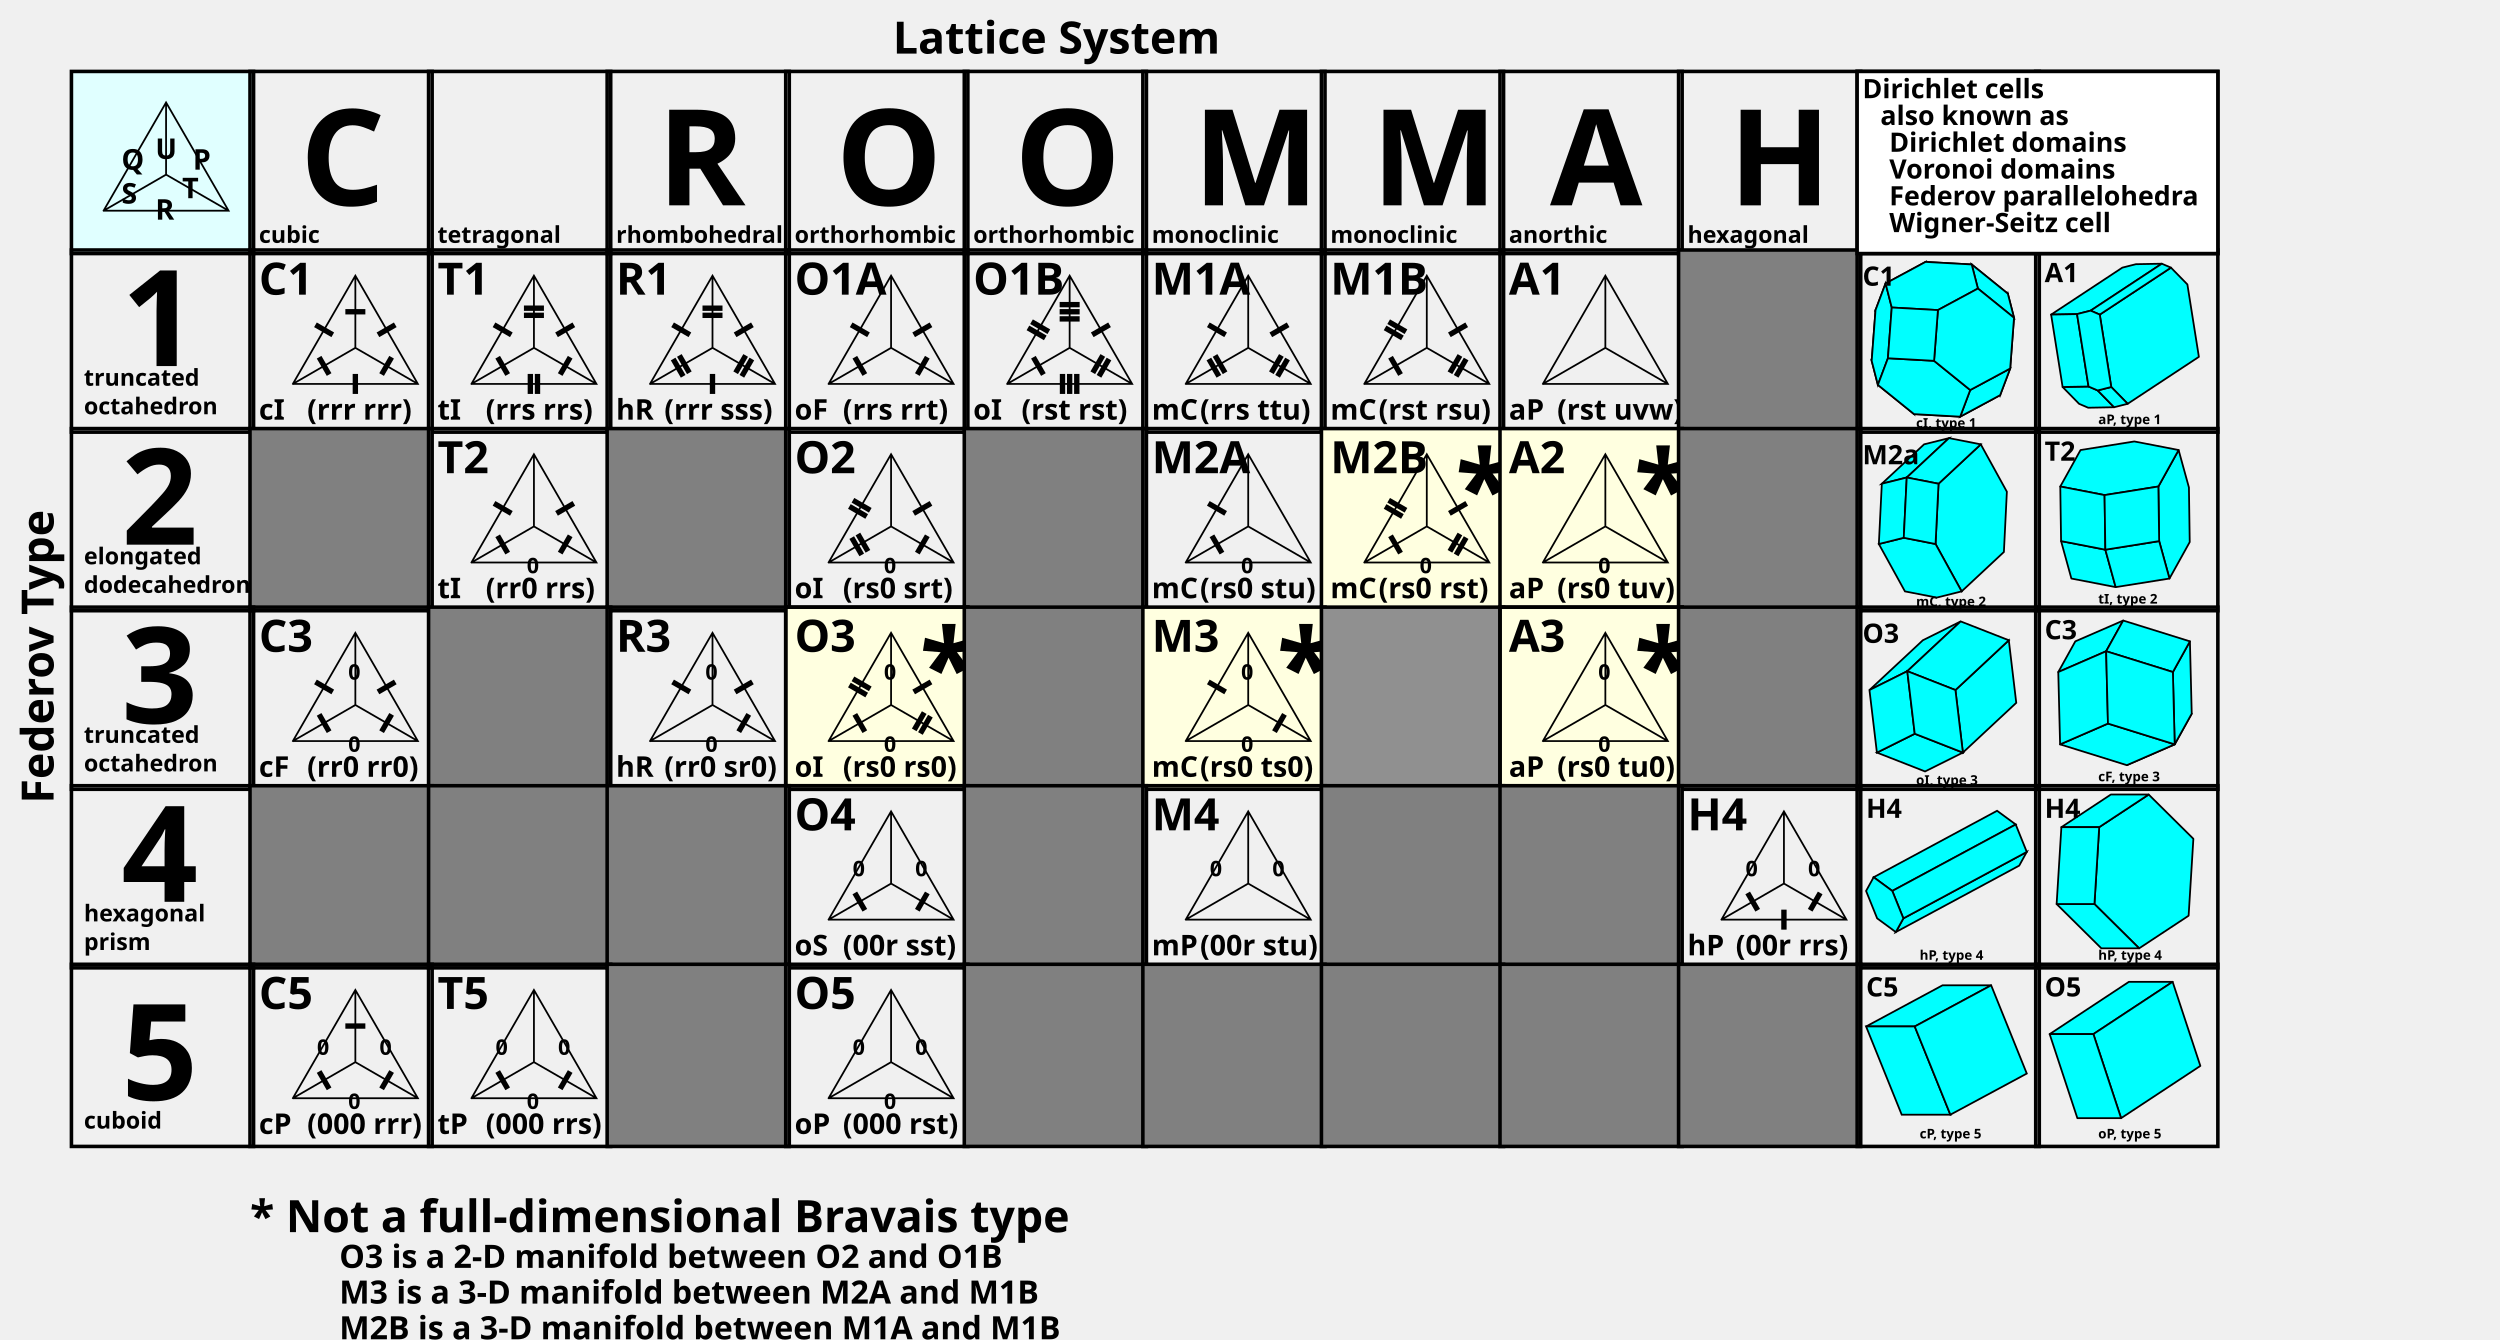
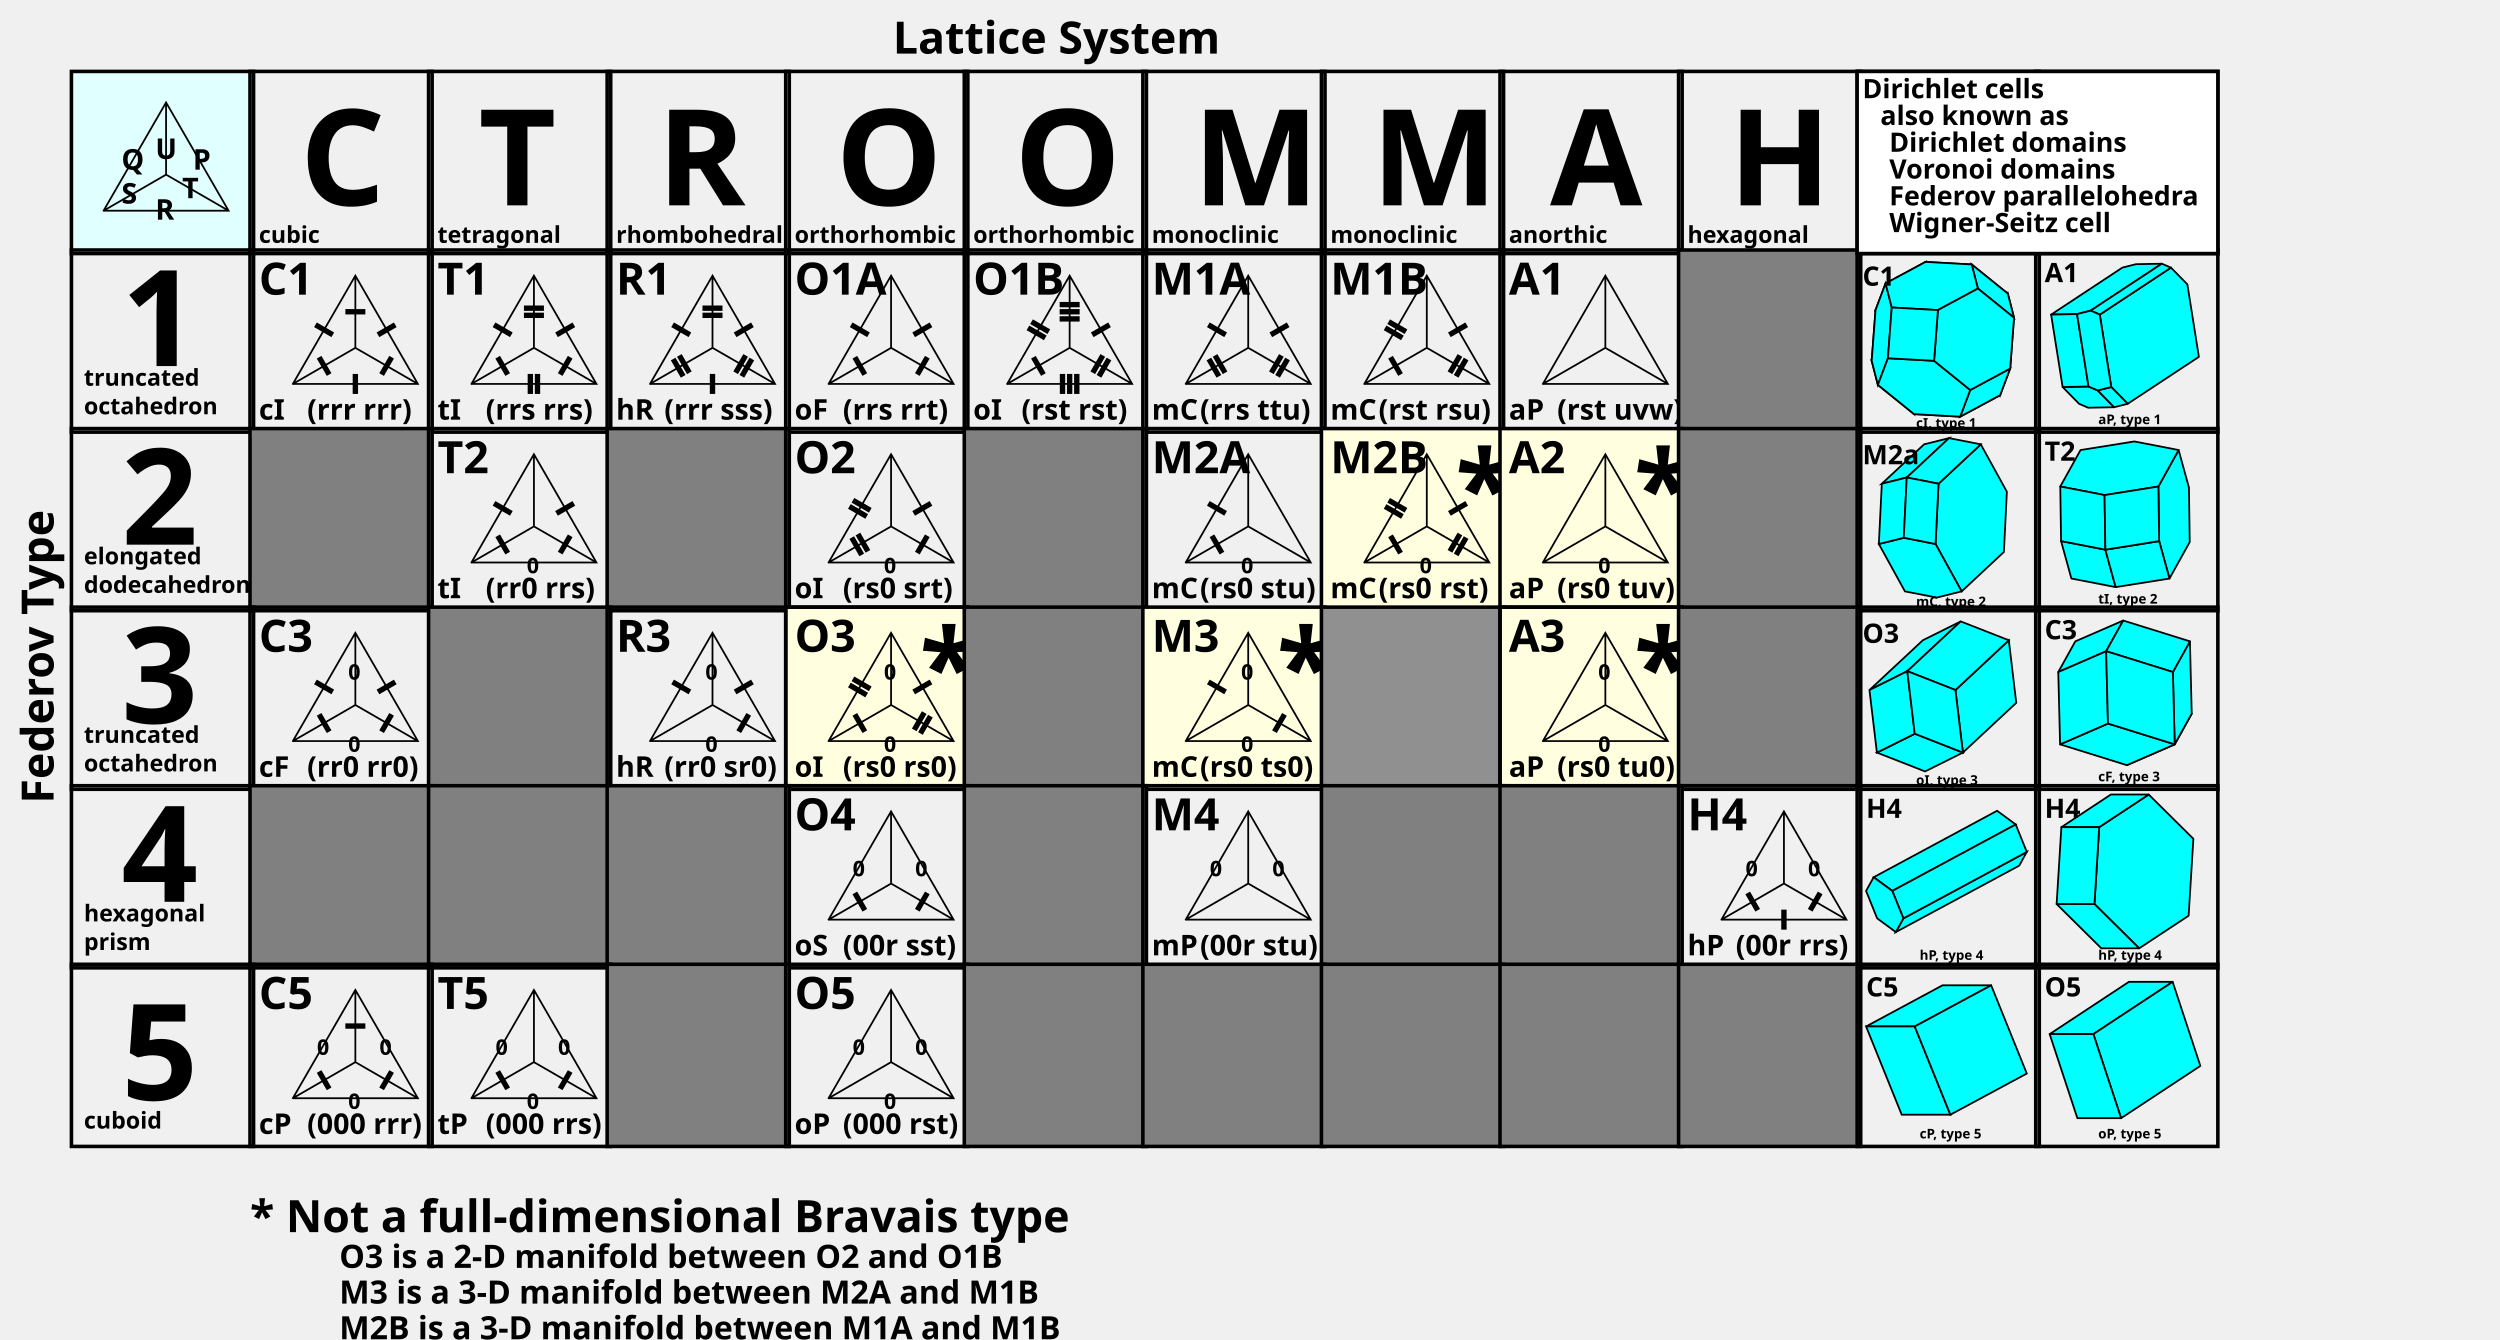
<svg xmlns="http://www.w3.org/2000/svg" width="1400" height="750" viewBox="0 0 1400 750" version="1.1">
  <defs>
    <rect id="unused" width="102" height="102" stroke-width="2" stroke="black" fill="gray" />
    <rect id="blank" x="0" y="0" width="102" height="102" stroke-width="2" stroke="black" fill="none" />
    <polyline id="cellborder" stroke="black" points="0,-0   70,-0   35,-60.622   -0.175,0.303   0.175,-0.101   35,-20.207   35,-60.622   35,-20.207   70,-0   " style="fill:none; stroke-width:3 stroke-linejoin:round; stroke-linecap:round" />
-     <text id="zeroP" x="48.5" y="-24.311" style="font-family:sans-serif; font-size=26; font-weight:bold; ">0</text>
-     <text id="zeroQ" x="13.5" y="-24.311" style="font-family:sans-serif; font-size=26; font-weight:bold; ">0</text>
-     <text id="zeroR" x="31" y="6" style="font-family:sans-serif; font-size=26; font-weight:bold; ">0</text>
-     <text id="zeroU" x="31" y="-34.414" style="font-family:sans-serif; font-size=26; font-weight:bold; ">0</text>
+     <text id="zeroP" x="48.5" y="-24.311" style="font-family:sans-serif; font-size=:26; font-weight:bold; ">0</text>
+     <text id="zeroQ" x="13.5" y="-24.311" style="font-family:sans-serif; font-size=:26; font-weight:bold; ">0</text>
+     <text id="zeroR" x="31" y="6" style="font-family:sans-serif; font-size=:26; font-weight:bold; ">0</text>
+     <text id="zeroU" x="31" y="-34.414" style="font-family:sans-serif; font-size=:26; font-weight:bold; ">0</text>
    <line id="oneSlashP" x1="57.35" y1="-33.111" x2="47.65" y2="-27.511" style="stroke:rgb(0,0,0);stroke-width:3" />
    <line id="oneSlashQ" x1="12.65" y1="-33.111" x2="22.35" y2="-27.511" style="stroke:rgb(0,0,0);stroke-width:3" />
    <line id="oneSlashR" x1="35" y1="-5.6" x2="35" y2="5.6" style="stroke:rgb(0,0,0);stroke-width:3" />
    <line id="oneSlashS" x1="14.7" y1="-14.953" x2="20.3" y2="-5.254" style="stroke:rgb(0,0,0);stroke-width:3" />
    <line id="oneSlashT" x1="55.3" y1="-14.953" x2="49.7" y2="-5.254" style="stroke:rgb(0,0,0);stroke-width:3" />
    <line id="oneSlashU" x1="40.6" y1="-40.414" x2="29.4" y2="-40.414" style="stroke:rgb(0,0,0);stroke-width:3" />
    <g id="2SlashP">
</g>
    <g id="2SlashQ">
      <line name="2SlashQa" x1="11.65" y1="-31.379" x2="21.35" y2="-25.779" style="stroke:rgb(0,0,0);stroke-width:3" />
      <line name="2SlashQb" x1="13.65" y1="-34.843" x2="23.35" y2="-29.243" style="stroke:rgb(0,0,0);stroke-width:3" />
    </g>
    <g id="2SlashR">
      <line id="mult2SlashRa" x1="33" y1="-5.6" x2="33" y2="5.6" style="stroke:rgb(0,0,0);stroke-width:3" />
      <line id="mult2SlashRb" x1="37" y1="-5.6" x2="37" y2="5.6" style="stroke:rgb(0,0,0);stroke-width:3" />
    </g>
    <g id="2SlashS">
      <line name="2SlashSa" x1="12.968" y1="-13.953" x2="18.568" y2="-4.254" style="stroke:rgb(0,0,0);stroke-width:3" />
      <line name="2SlashSb" x1="16.432" y1="-15.953" x2="22.032" y2="-6.254" style="stroke:rgb(0,0,0);stroke-width:3" />
    </g>
    <g id="2SlashT">
      <line name="2SlashTa" x1="53.568" y1="-15.953" x2="47.968" y2="-6.254" style="stroke:rgb(0,0,0);stroke-width:3" />
      <line name="2SlashTb" x1="57.032" y1="-13.953" x2="51.432" y2="-4.254" style="stroke:rgb(0,0,0);stroke-width:3" />
    </g>
    <g id="2SlashU">
      <line id="2SlashUa" x1="40.6" y1="-42.414" x2="29.4" y2="-42.414" style="stroke:rgb(0,0,0);stroke-width:3" />
      <line id="2SlashUb" x1="40.6" y1="-38.414" x2="29.4" y2="-38.414" style="stroke:rgb(0,0,0);stroke-width:3" />
    </g>
    <g id="3SlashR">
      <line name="3Slash" x1="31" y1="5.6" x2="31" y2="-5.6" style="stroke:rgb(0,0,0);stroke-width:3" />
      <line name="3Slash" x1="35" y1="5.6" x2="35" y2="-5.6" style="stroke:rgb(0,0,0);stroke-width:3" />
      <line name="3Slash" x1="39" y1="5.6" x2="39" y2="-5.6" style="stroke:rgb(0,0,0);stroke-width:3" />
    </g>
    <g id="3SlashU">
      <line name="3Slash" x1="29.4" y1="-44.414" x2="40.6" y2="-44.414" style="stroke:rgb(0,0,0);stroke-width:3" />
      <line name="3Slash" x1="29.4" y1="-40.414" x2="40.6" y2="-40.414" style="stroke:rgb(0,0,0);stroke-width:3" />
      <line name="3Slash" x1="29.4" y1="-36.414" x2="40.6" y2="-36.414" style="stroke:rgb(0,0,0);stroke-width:3" />
    </g>
-     <text id="type1" style="font-family:sans-serif; font-weight:bold; font-size:75px" x="28" y="75" />
  </defs>
  <text x="500" y="30" style="font-family:sans-serif; font-weight:bold; font-size:25px">Lattice System</text>
  <g transform="translate(30, 450)">
    <text x="0" y="0" style="font-family:sans-serif; font-weight:bold; font-size:25px" transform="rotate(270 0 0)">Federov Type</text>
  </g>
  <g transform="translate(40, 40)">
    <g transform="translate(0, 0)">
      <rect name="Basic" x="0" y="0" width="102" height="102" stroke-width="2" stroke="black" fill="lightcyan" />
      <g transform=" translate(18, 78)  ">
        <use href="#cellborder" />
        <text style="font-family:sans-serif; font-weight:bold; font-size:16px" x="44" y="-7">T</text>
        <text style="font-family:sans-serif; font-weight:bold; font-size:16px" x="50" y="-23">P</text>
        <text style="font-family:sans-serif; font-weight:bold; font-size:16px" x="10" y="-23">Q</text>
        <text style="font-family:sans-serif; font-weight:bold; font-size:16px" x="29" y="-29">U</text>
        <text style="font-family:sans-serif; font-weight:bold; font-size:16px" x="29" y="5">R</text>
        <text style="font-family:sans-serif; font-weight:bold; font-size:16px" x="10" y="-4">S</text>
      </g>
    </g>
    <g transform="translate(100, 0)">
      <use href="#blank" />
      <text style="font-family:sans-serif; font-weight:bold; font-size:75px" x="28" y="75">C</text>
      <text style="font-family:sans-serif; font-weight:bold; font-size:13px" x="5" y="96">cubic</text>
    </g>
    <g transform="translate(200, 0)">
      <use href="#blank" />
-       <use href="#type1">X</use>
+       <text style="font-family:sans-serif; font-weight:bold; font-size:75px" x="28" y="75">T</text>
      <text style="font-family:sans-serif; font-weight:bold; font-size:13px" x="5" y="96">tetragonal</text>
    </g>
    <g transform="translate(300, 0)">
      <use href="#blank" />
      <text style="font-family:sans-serif; font-weight:bold; font-size:75px" x="28" y="75">R</text>
      <text style="font-family:sans-serif; font-weight:bold; font-size:13px" x="5" y="96">rhombohedral</text>
    </g>
    <g transform="translate(400, 0)">
      <use href="#blank" />
      <text style="font-family:sans-serif; font-weight:bold; font-size:75px" x="28" y="75">O</text>
      <text style="font-family:sans-serif; font-weight:bold; font-size:13px" x="5" y="96">orthorhombic</text>
    </g>
    <g transform="translate(500, 0)">
      <use href="#blank" />
      <text style="font-family:sans-serif; font-weight:bold; font-size:75px" x="28" y="75">O</text>
      <text style="font-family:sans-serif; font-weight:bold; font-size:13px" x="5" y="96">orthorhombic</text>
    </g>
    <g transform="translate(600, 0)">
      <use href="#blank" />
      <text style="font-family:sans-serif; font-weight:bold; font-size:75px" x="28" y="75">M</text>
      <text style="font-family:sans-serif; font-weight:bold; font-size:13px" x="5" y="96">monoclinic</text>
    </g>
    <g transform="translate(700, 0)">
      <use href="#blank" />
      <text style="font-family:sans-serif; font-weight:bold; font-size:75px" x="28" y="75">M</text>
      <text style="font-family:sans-serif; font-weight:bold; font-size:13px" x="5" y="96">monoclinic</text>
    </g>
    <g transform="translate(800, 0)">
      <use href="#blank" />
      <text style="font-family:sans-serif; font-weight:bold; font-size:75px" x="28" y="75">A</text>
      <text style="font-family:sans-serif; font-weight:bold; font-size:13px" x="5" y="96">anorthic</text>
    </g>
    <g transform="translate(900, 0)">
      <use href="#blank" />
      <text style="font-family:sans-serif; font-weight:bold; font-size:75px" x="28" y="75">H</text>
      <text style="font-family:sans-serif; font-weight:bold; font-size:13px" x="5" y="96">hexagonal</text>
    </g>
    <g transform="translate(1000, 0)">
      <use href="#blank" />
    </g>
    <g transform="translate(1100, 0)">
      <use href="#blank" />
    </g>
    <g transform="translate(0, 100)">
      <use href="#blank" />
      <text style="font-family:sans-serif; font-weight:bold; font-size:75px" x="28" y="65">1</text>
      <text style="font-family:sans-serif; font-weight:bold; font-size:13px" x="7" y="76">truncated</text>
      <text style="font-family:sans-serif; font-weight:bold; font-size:13px" x="7" y="92">octahedron</text>
    </g>
    <g transform="translate(100, 100)">
      <g transform=" translate(24, 75)  ">
        <use href="#cellborder" />
        <use href="#oneSlashP" />
        <use href="#oneSlashQ" />
        <use href="#oneSlashR" />
        <use href="#oneSlashS" />
        <use href="#oneSlashT" />
        <use href="#oneSlashU" />
      </g>
      <use href="#blank" />
      <text style="font-family:sans-serif; font-weight:bold; font-size:25px" x="5" y="25">C1</text>
      <text style="font-family:sans-serif; font-weight:bold; font-size:16px" x="5" y="95">cI</text>
      <text style="font-family:sans-serif; font-weight:bold; font-size:16px" x="32" y="95">(rrr rrr)</text>
    </g>
    <g transform="translate(200, 100)">
      <g transform=" translate(24, 75)  ">
        <use href="#cellborder" />
        <use href="#oneSlashP" />
        <use href="#oneSlashQ" />
        <use href="#2SlashR" />
        <use href="#oneSlashS" />
        <use href="#oneSlashT" />
        <use href="#2SlashU" />
      </g>
      <use href="#blank" />
      <text style="font-family:sans-serif; font-weight:bold; font-size:25px" x="5" y="25">T1</text>
      <text style="font-family:sans-serif; font-weight:bold; font-size:16px" x="5" y="95">tI</text>
      <text style="font-family:sans-serif; font-weight:bold; font-size:16px" x="32" y="95">(rrs rrs)</text>
    </g>
    <g transform="translate(300, 100)">
      <g transform=" translate(24, 75)  ">
        <use href="#cellborder" />
        <use href="#oneSlashP" />
        <use href="#oneSlashQ" />
        <use href="#oneSlashR" />
        <use href="#2SlashS" />
        <use href="#2SlashT" />
        <use href="#2SlashU" />
      </g>
      <use href="#blank" />
      <text style="font-family:sans-serif; font-weight:bold; font-size:25px" x="5" y="25">R1</text>
      <text style="font-family:sans-serif; font-weight:bold; font-size:16px" x="5" y="95">hR</text>
      <text style="font-family:sans-serif; font-weight:bold; font-size:16px" x="32" y="95">(rrr sss)</text>
    </g>
    <g transform="translate(400, 100)">
      <g transform=" translate(24, 75)  ">
        <use href="#cellborder" />
        <use href="#oneSlashP" />
        <use href="#oneSlashQ" />
        <use href="#oneSlashS" />
        <use href="#oneSlashT" />
      </g>
      <use href="#blank" />
      <text style="font-family:sans-serif; font-weight:bold; font-size:25px" x="5" y="25">O1A</text>
      <text style="font-family:sans-serif; font-weight:bold; font-size:16px" x="5" y="95">oF</text>
      <text style="font-family:sans-serif; font-weight:bold; font-size:16px" x="32" y="95">(rrs rrt)</text>
    </g>
    <g transform="translate(500, 100)">
      <g transform=" translate(24, 75)  ">
        <use href="#cellborder" />
        <use href="#oneSlashP" />
        <use href="#2SlashQ" />
        <use href="#3SlashR" />
        <use href="#oneSlashS" />
        <use href="#2SlashT" />
        <use href="#3SlashU" />
      </g>
      <use href="#blank" />
      <text style="font-family:sans-serif; font-weight:bold; font-size:25px" x="5" y="25">O1B</text>
      <text style="font-family:sans-serif; font-weight:bold; font-size:16px" x="5" y="95">oI</text>
      <text style="font-family:sans-serif; font-weight:bold; font-size:16px" x="32" y="95">(rst rst)</text>
    </g>
    <g transform="translate(600, 100)">
      <g transform=" translate(24, 75)  ">
        <use href="#cellborder" />
        <use href="#oneSlashP" />
        <use href="#oneSlashQ" />
        <use href="#2SlashS" />
        <use href="#2SlashT" />
      </g>
      <use href="#blank" />
      <text style="font-family:sans-serif; font-weight:bold; font-size:25px" x="5" y="25">M1A</text>
      <text style="font-family:sans-serif; font-weight:bold; font-size:16px" x="5" y="95">mC</text>
      <text style="font-family:sans-serif; font-weight:bold; font-size:16px" x="32" y="95">(rrs ttu)</text>
    </g>
    <g transform="translate(700, 100)">
      <g transform=" translate(24, 75)  ">
        <use href="#cellborder" />
        <use href="#oneSlashP" />
        <use href="#2SlashQ" />
        <use href="#oneSlashS" />
        <use href="#2SlashT" />
      </g>
      <use href="#blank" />
      <text style="font-family:sans-serif; font-weight:bold; font-size:25px" x="5" y="25">M1B</text>
      <text style="font-family:sans-serif; font-weight:bold; font-size:16px" x="5" y="95">mC</text>
      <text style="font-family:sans-serif; font-weight:bold; font-size:16px" x="32" y="95">(rst rsu)</text>
    </g>
    <g transform="translate(800, 100)">
      <g transform=" translate(24, 75)  ">
        <use href="#cellborder" />
      </g>
      <use href="#blank" />
      <text style="font-family:sans-serif; font-weight:bold; font-size:25px" x="5" y="25">A1</text>
      <text style="font-family:sans-serif; font-weight:bold; font-size:16px" x="5" y="95">aP</text>
      <text style="font-family:sans-serif; font-weight:bold; font-size:16px" x="32" y="95">(rst uvw)</text>
    </g>
    <use href="#unused" x="900" y="100" />
    <g transform="translate(1000, 100)">
      <use href="#blank" />
      <g transform="translate(33, 35) scale( .5, .5)">
        <polygon fill="CYAN " stroke="black" stroke-width="2" points="39.841, 5.892  91.542, 8.763  87.236, 65.589  35.535, 62.719  " />
        <polygon fill="CYAN " stroke="black" stroke-width="2" points="-45.399, -2.719  -0.626, -26.826  39.841, 5.892  35.535, 62.719  -9.237, 86.826  -49.704, 54.108  " />
        <polygon fill="CYAN " stroke="black" stroke-width="2" points="-0.626, -26.826  10.608, -56.675  62.309, -53.804  102.776, -21.086  91.542, 8.763  39.841, 5.892  " />
        <polygon fill="CYAN " stroke="black" stroke-width="2" points="-9.237, 86.826  35.535, 62.719  87.236, 65.589  94.165, 92.567  49.392, 116.675  -2.309, 113.804  " />
        <polygon fill="CYAN " stroke="black" stroke-width="2" points="-45.399, -2.719  -34.165, -32.567  10.608, -56.675  -0.626, -26.826  " />
        <polygon fill="CYAN " stroke="black" stroke-width="2" points="-49.704, 54.108  -9.237, 86.826  -2.309, 113.804  -42.776, 81.086  " />
        <polygon fill="CYAN " stroke="black" stroke-width="2" points="91.542, 8.763  102.776, -21.086  109.704, 5.892  105.399, 62.719  94.165, 92.567  87.236, 65.589  " />
        <polygon fill="CYAN " stroke="black" stroke-width="2" points="-45.399, -2.719  -49.704, 54.108  -42.776, 81.086  -31.542, 51.237  -27.236, -5.589  -34.165, -32.567  " />
        <polygon fill="CYAN " stroke="black" stroke-width="2" points="62.309, -53.804  69.237, -26.826  109.704, 5.892  102.776, -21.086  " />
        <polygon fill="CYAN " stroke="black" stroke-width="2" points="49.392, 116.675  94.165, 92.567  105.399, 62.719  60.626, 86.826  " />
        <polygon fill="CYAN " stroke="black" stroke-width="2" points="-34.165, -32.567  -27.236, -5.589  24.465, -2.719  69.237, -26.826  62.309, -53.804  10.608, -56.675  " />
        <polygon fill="CYAN " stroke="black" stroke-width="2" points="-42.776, 81.086  -2.309, 113.804  49.392, 116.675  60.626, 86.826  20.159, 54.108  -31.542, 51.237  " />
        <polygon fill="CYAN " stroke="black" stroke-width="2" points="24.465, -2.719  20.159, 54.108  60.626, 86.826  105.399, 62.719  109.704, 5.892  69.237, -26.826  " />
        <polygon fill="CYAN " stroke="black" stroke-width="2" points="-27.236, -5.589  -31.542, 51.237  20.159, 54.108  24.465, -2.719  " />
        <text style="font-family:sans-serif; font-weight:bold; font-size:15px" x="0" y="129">cI, type 1 </text>
        <text style="font-family:sans-serif; font-weight:bold; font-size:30px" x="-60" y="-30">C1</text>
      </g>
    </g>
    <g transform="translate(1100, 100)">
      <use href="#blank" />
      <g transform="translate(35, 33)  scale(.5,.5)">
        <polygon fill="CYAN " stroke="black" stroke-width="2" points="27.005, -46.251  -52.748, 6.343  -23.711, 5.785  -8.521, 1.935  71.232, -50.658  42.195, -50.1  " stroke-linejoin="round" />
        <polygon fill="CYAN " stroke="black" stroke-width="2" points="99.876, -27.442  81.47, -46.251  1.718, 6.343  14.589, 87.442  32.995, 106.251  112.748, 53.657  " stroke-linejoin="round" />
        <polygon fill="CYAN " stroke="black" stroke-width="2" points="-21.47, 106.251  -11.232, 110.658  17.805, 110.1  -0.601, 91.291  -10.839, 86.883  -39.876, 87.442  " stroke-linejoin="round" />
        <polygon fill="CYAN " stroke="black" stroke-width="2" points="71.232, -50.658  -8.521, 1.935  1.718, 6.343  81.47, -46.251  " stroke-linejoin="round" />
        <polygon fill="CYAN " stroke="black" stroke-width="2" points="-52.748, 6.343  -39.876, 87.442  -10.839, 86.883  -23.711, 5.785  " stroke-linejoin="round" />
        <polygon fill="CYAN " stroke="black" stroke-width="2" points="17.805, 110.1  32.995, 106.251  14.589, 87.442  -0.601, 91.291  " stroke-linejoin="round" />
        <polygon fill="CYAN " stroke="black" stroke-width="2" points="-23.711, 5.785  -10.839, 86.883  -0.601, 91.291  14.589, 87.442  1.718, 6.343  -8.521, 1.935  " stroke-linejoin="round" />
        <text style="font-family:sans-serif; font-weight:bold; font-size:15px" x="0" y="129">aP, type 1 </text>
"<text style="font-family:sans-serif; font-weight:bold; font-size:30px" x="-60" y="-30">A1</text>
"</g>
    </g>
    <g transform="translate(0, 200)">
      <use href="#blank" />
      <text style="font-family:sans-serif; font-weight:bold; font-size:75px" x="28" y="65">2</text>
      <text style="font-family:sans-serif; font-weight:bold; font-size:13px" x="7" y="76">elongated</text>
      <text style="font-family:sans-serif; font-weight:bold; font-size:13px" x="7" y="92">dodecahedron</text>
    </g>
    <use href="#unused" x="100" y="200" />
    <g transform="translate(200, 200)">
      <g transform=" translate(24, 75)  ">
        <use href="#cellborder" />
        <use href="#oneSlashP" />
        <use href="#oneSlashQ" />
        <use href="#zeroR" />
        <use href="#oneSlashS" />
        <use href="#oneSlashT" />
      </g>
      <use href="#blank" />
      <text style="font-family:sans-serif; font-weight:bold; font-size:25px" x="5" y="25">T2</text>
      <text style="font-family:sans-serif; font-weight:bold; font-size:16px" x="5" y="95">tI</text>
      <text style="font-family:sans-serif; font-weight:bold; font-size:16px" x="32" y="95">(rr0 rrs)</text>
    </g>
    <use href="#unused" x="300" y="200" />
    <g transform="translate(400, 200)">
      <g transform=" translate(24, 75)  ">
        <use href="#cellborder" />
        <use href="#oneSlashP" />
        <use href="#zeroR" />
        <use href="#2SlashS" />
        <use href="#2SlashQ" />
        <use href="#oneSlashT" />
      </g>
      <use href="#blank" />
      <text style="font-family:sans-serif; font-weight:bold; font-size:25px" x="5" y="25">O2</text>
      <text style="font-family:sans-serif; font-weight:bold; font-size:16px" x="5" y="95">oI</text>
      <text style="font-family:sans-serif; font-weight:bold; font-size:16px" x="32" y="95">(rs0 srt)</text>
    </g>
    <use href="#unused" x="500" y="200" />
    <g transform="translate(600, 200)">
      <g transform=" translate(24, 75)  ">
        <use href="#cellborder" />
        <use href="#oneSlashQ" />
        <use href="#zeroR" />
        <use href="#oneSlashS" />
      </g>
      <use href="#blank" />
      <text style="font-family:sans-serif; font-weight:bold; font-size:25px" x="5" y="25">M2A</text>
      <text style="font-family:sans-serif; font-weight:bold; font-size:16px" x="5" y="95">mC</text>
      <text style="font-family:sans-serif; font-weight:bold; font-size:16px" x="32" y="95">(rs0 stu)</text>
    </g>
    <g transform="translate(700, 200)">
      <rect name="Basic" x="0" y="0" width="102" height="102" stroke-width="2" stroke="black" fill="lightyellow" />
      <g transform=" translate(24, 75)  ">
        <use href="#cellborder" />
        <use href="#oneSlashP" />
        <use href="#2SlashT" />
        <use href="#2SlashQ" />
        <use href="#zeroR" />
        <use href="#oneSlashS" />
      </g>
      <text style="font-family:sans-serif; font-weight:bold; font-size:60px" x="75" y="55">*</text>
      <text style="font-family:sans-serif; font-weight:bold; font-size:25px" x="5" y="25">M2B</text>
      <text style="font-family:sans-serif; font-weight:bold; font-size:16px" x="5" y="95">mC</text>
      <text style="font-family:sans-serif; font-weight:bold; font-size:16px" x="32" y="95">(rs0 rst)</text>
    </g>
    <g transform="translate(800, 200)">
      <rect name="Basic" x="0" y="0" width="102" height="102" stroke-width="2" stroke="black" fill="lightyellow" />
      <g transform=" translate(24, 75)  ">
        <use href="#cellborder" />
        <use href="#zeroR" />
      </g>
      <text style="font-family:sans-serif; font-weight:bold; font-size:60px" x="75" y="55">*</text>
      <text style="font-family:sans-serif; font-weight:bold; font-size:25px" x="5" y="25">A2</text>
      <text style="font-family:sans-serif; font-weight:bold; font-size:16px" x="5" y="95">aP</text>
      <text style="font-family:sans-serif; font-weight:bold; font-size:16px" x="32" y="95">(rs0 tuv)</text>
    </g>
    <use href="#unused" x="900" y="200" />
    <g transform="translate(1000, 200)">
      <use href="#blank" />
      <g transform="translate(33, 35) scale( .5, .5)">
        <polygon fill="CYAN" stroke="black" stroke-width="2" points="-38.361, -8.213  -10.447, -15.175  36.879, -59.312  8.965, -52.35 " />
        <polygon fill="CYAN" stroke="black" stroke-width="2" points="25.138, -8.213  21.801, 59.278  51.035, 112.35  98.362, 68.213  101.698, 0.722  72.464, -52.35 " />
        <polygon fill="CYAN" stroke="black" stroke-width="2" points="-10.447, -15.175  25.138, -8.213  72.464, -52.35  36.879, -59.312 " />
        <polygon fill="CYAN" stroke="black" stroke-width="2" points="-41.698, 59.278  -12.464, 112.35  23.121, 119.312  51.035, 112.35  21.801, 59.278  -13.784, 52.316 " />
        <polygon fill="CYAN" stroke="black" stroke-width="2" points="-38.361, -8.213  -41.698, 59.278  -13.784, 52.316  -10.447, -15.175 " />
        <polygon fill="CYAN" stroke="black" stroke-width="2" points="-10.447, -15.175  -13.784, 52.316  21.801, 59.278  25.138, -8.213 " />
        <text style="font-family:sans-serif; font-weight:bold; font-size:15px" x="0" y="129">mC, type 2 </text>
        <text style="font-family:sans-serif; font-weight:bold; font-size:30px" x="-60" y="-30">M2a</text>
      </g>
    </g>
    <g transform="translate(1100, 200)">
      <use href="#blank" />
      <g transform="translate(35, 33)  scale(.5,.5)">
        <polygon fill="CYAN " stroke="black" stroke-width="2" points="67.369, -1.109  68.254, 60.04  79.809, 101.964  102.485, 61.109  101.6, -0.04  90.045, -41.964  " stroke-linejoin="round" />
        <polygon fill="CYAN " stroke="black" stroke-width="2" points="-42.485, -1.109  7.107, 8.503  67.369, -1.109  90.045, -41.964  40.453, -51.577  -19.809, -41.964  " stroke-linejoin="round" />
        <polygon fill="CYAN " stroke="black" stroke-width="2" points="-41.6, 60.04  -30.045, 101.964  19.547, 111.577  7.991, 69.653  " stroke-linejoin="round" />
        <polygon fill="CYAN " stroke="black" stroke-width="2" points="7.991, 69.653  19.547, 111.577  79.809, 101.964  68.254, 60.04  " stroke-linejoin="round" />
        <polygon fill="CYAN " stroke="black" stroke-width="2" points="-42.485, -1.109  -41.6, 60.04  7.991, 69.653  7.107, 8.503  " stroke-linejoin="round" />
        <polygon fill="CYAN " stroke="black" stroke-width="2" points="7.991, 69.653  68.254, 60.04  67.369, -1.109  7.107, 8.503  " stroke-linejoin="round" />
        <text style="font-family:sans-serif; font-weight:bold; font-size:15px" x="0" y="130">tI, type 2 </text>
"<text style="font-family:sans-serif; font-weight:bold; font-size:30px" x="-60" y="-30">T2</text>
"</g>
    </g>
    <g transform="translate(0, 300)">
      <use href="#blank" />
      <text style="font-family:sans-serif; font-weight:bold; font-size:75px" x="28" y="65">3</text>
      <text style="font-family:sans-serif; font-weight:bold; font-size:13px" x="7" y="76">truncated</text>
      <text style="font-family:sans-serif; font-weight:bold; font-size:13px" x="7" y="92">octahedron</text>
    </g>
    <g transform="translate(100, 300)">
      <g transform=" translate(24, 75)  ">
        <use href="#cellborder" />
        <use href="#oneSlashP" />
        <use href="#oneSlashQ" />
        <use href="#zeroR" />
        <use href="#oneSlashS" />
        <use href="#oneSlashT" />
        <use href="#zeroU" />
      </g>
      <use href="#blank" />
      <text style="font-family:sans-serif; font-weight:bold; font-size:25px" x="5" y="25">C3</text>
      <text style="font-family:sans-serif; font-weight:bold; font-size:16px" x="5" y="95">cF</text>
      <text style="font-family:sans-serif; font-weight:bold; font-size:16px" x="32" y="95">(rr0 rr0)</text>
    </g>
    <use href="#unused" x="200" y="300" />
    <g transform="translate(300, 300)">
      <g transform=" translate(24, 75)  ">
        <use href="#cellborder" />
        <use href="#oneSlashP" />
        <use href="#oneSlashQ" />
        <use href="#zeroR" />
        <use href="#oneSlashT" />
        <use href="#zeroU" />
      </g>
      <use href="#blank" />
      <text style="font-family:sans-serif; font-weight:bold; font-size:25px" x="5" y="25">R3</text>
      <text style="font-family:sans-serif; font-weight:bold; font-size:16px" x="5" y="95">hR</text>
      <text style="font-family:sans-serif; font-weight:bold; font-size:16px" x="32" y="95">(rr0 sr0) </text>
    </g>
    <g transform="translate(400, 300)">
      <rect name="Basic" x="0" y="0" width="102" height="102" stroke-width="2" stroke="black" fill="lightyellow" />
      <g transform=" translate(24, 75)  ">
        <use href="#cellborder" />
        <use href="#oneSlashP" />
        <use href="#2SlashQ" />
        <use href="#zeroR" />
        <use href="#oneSlashS" />
        <use href="#2SlashT" />
        <use href="#zeroU" />
      </g>
      <text style="font-family:sans-serif; font-weight:bold; font-size:60px" x="75" y="55">*</text>
      <use href="#blank" />
      <text style="font-family:sans-serif; font-weight:bold; font-size:25px" x="5" y="25">O3</text>
      <text style="font-family:sans-serif; font-weight:bold; font-size:16px" x="5" y="95">oI</text>
      <text style="font-family:sans-serif; font-weight:bold; font-size:16px" x="32" y="95">(rs0 rs0)</text>
    </g>
    <use href="#unused" x="500" y="300" />
    <g transform="translate(600, 300)">
      <rect name="Basic" x="0" y="0" width="102" height="102" stroke-width="2" stroke="black" fill="lightyellow" />
      <g transform=" translate(24, 75)  ">
        <use href="#cellborder" />
        <use href="#oneSlashQ" />
        <use href="#zeroR" />
        <use href="#oneSlashT" />
        <use href="#zeroU" />
      </g>
      <text style="font-family:sans-serif; font-weight:bold; font-size:60px" x="75" y="55">*</text>
      <text style="font-family:sans-serif; font-weight:bold; font-size:25px" x="5" y="25">M3</text>
      <text style="font-family:sans-serif; font-weight:bold; font-size:16px" x="5" y="95">mC</text>
      <text style="font-family:sans-serif; font-weight:bold; font-size:16px" x="32" y="95">(rs0 ts0)</text>
    </g>
    <g transform="translate(700, 300)">
      <rect name="Basic" x="0" y="0" width="102" height="102" stroke-width="2" stroke="black" fill="#909090" />
    </g>
    <g transform="translate(800, 300)">
      <rect name="Basic" x="0" y="0" width="102" height="102" stroke-width="2" stroke="black" fill="lightyellow" />
      <g transform=" translate(24, 75)  ">
        <use href="#cellborder" />
        <use href="#zeroR" />
        <use href="#zeroU" />
      </g>
      <text style="font-family:sans-serif; font-weight:bold; font-size:60px" x="75" y="55">*</text>
      <use href="#blank" />
      <text style="font-family:sans-serif; font-weight:bold; font-size:25px" x="5" y="25">A3</text>
      <text style="font-family:sans-serif; font-weight:bold; font-size:16px" x="5" y="95">aP</text>
      <text style="font-family:sans-serif; font-weight:bold; font-size:16px" x="32" y="95">(rs0 tu0)</text>
    </g>
    <use href="#unused" x="900" y="300" />
    <g transform="translate(1000, 300)">
      <use href="#blank" />
      <g transform="translate(33, 35) scale( .5, .5)">
        <polygon fill="cyan" stroke="black" stroke-width="2" points="7.576, -32.91  -52.212, 22.849  -9.837, 1.738  49.951, -54.022 " />
        <polygon fill="cyan" stroke="black" stroke-width="2" points="103.864, -32.91  44.076, 22.849  52.424, 92.91  112.212, 37.151    " />
        <polygon fill="cyan" stroke="black" stroke-width="2" points="49.951, -54.022  -9.837, 1.738  44.076, 22.849  103.864, -32.91  " />
        <polygon fill="cyan" stroke="black" stroke-width="2" points="-43.864, 92.91  10.049, 114.022  52.424, 92.91  -1.49, 71.799    " />
        <polygon fill="cyan" stroke="black" stroke-width="2" points="-43.864, 92.91  -1.49, 71.799  -9.837, 1.738  -52.212, 22.849  " />
        <polygon fill="cyan" stroke="black" stroke-width="2" points="-9.837, 1.738  -1.49, 71.799  52.424, 92.91  44.076, 22.849    " />
        <text style="font-family:sans-serif; font-weight:bold; font-size:15px" x="0" y="129">oI, type 3 </text>
        <text style="font-family:sans-serif; font-weight:bold; font-size:30px" x="-60" y="-30">O3</text>
      </g>
    </g>
    <g transform="translate(1100, 300)">
      <use href="#blank" />
      <g transform="translate(35, 33)  scale(.5,.5)">
        <polygon fill="CYAN " stroke="black" stroke-width="2" points="51.118, 76.607  104.739, 53.303  85.65, 87.695  32.029, 110.998  " stroke-linejoin="round" />
        <polygon fill="CYAN " stroke="black" stroke-width="2" points="-25.65, -27.695  -44.739, 6.697  8.882, -16.607  27.971, -50.998  " stroke-linejoin="round" />
        <polygon fill="CYAN " stroke="black" stroke-width="2" points="102.709, -27.695  83.621, 6.697  85.65, 87.695  104.739, 53.303  " stroke-linejoin="round" />
        <polygon fill="CYAN " stroke="black" stroke-width="2" points="-42.709, 87.695  32.029, 110.998  85.65, 87.695  10.912, 64.391  " stroke-linejoin="round" />
        <polygon fill="CYAN " stroke="black" stroke-width="2" points="27.971, -50.998  8.882, -16.607  83.621, 6.697  102.709, -27.695  " stroke-linejoin="round" />
        <polygon fill="CYAN " stroke="black" stroke-width="2" points="-42.709, 87.695  10.912, 64.391  8.882, -16.607  -44.739, 6.697  " stroke-linejoin="round" />
        <polygon fill="CYAN " stroke="black" stroke-width="2" points="8.882, -16.607  10.912, 64.391  85.65, 87.695  83.621, 6.697  " stroke-linejoin="round" />
        <text style="font-family:sans-serif; font-weight:bold; font-size:15px" x="0" y="129">cF, type 3 </text>
"<text style="font-family:sans-serif; font-weight:bold; font-size:30px" x="-60" y="-30">C3</text>
"</g>
    </g>
    <g transform="translate(0, 400)">
      <use href="#blank" />
      <text style="font-family:sans-serif; font-weight:bold; font-size:75px" x="28" y="65">4</text>
      <text style="font-family:sans-serif; font-weight:bold; font-size:13px" x="7" y="76">hexagonal</text>
      <text style="font-family:sans-serif; font-weight:bold; font-size:13px" x="7" y="92">prism</text>
    </g>
    <use href="#unused" x="100" y="400" />
    <use href="#unused" x="200" y="400" />
    <use href="#unused" x="300" y="400" />
    <g transform="translate(400, 400)">
      <g transform=" translate(24, 75)  ">
        <use href="#cellborder" />
        <use href="#zeroP" />
        <use href="#zeroQ" />
        <use href="#oneSlashS" />
        <use href="#oneSlashT" />
      </g>
      <use href="#blank" />
      <text style="font-family:sans-serif; font-weight:bold; font-size:25px" x="5" y="25">O4</text>
      <text style="font-family:sans-serif; font-weight:bold; font-size:16px" x="5" y="95">oS</text>
      <text style="font-family:sans-serif; font-weight:bold; font-size:16px" x="32" y="95">(00r sst)</text>
    </g>
    <use href="#unused" x="500" y="400" />
    <g transform="translate(600, 400)">
      <g transform=" translate(24, 75)  ">
        <use href="#cellborder" />
        <use href="#zeroP" />
        <use href="#zeroQ" />
      </g>
      <use href="#blank" />
      <text style="font-family:sans-serif; font-weight:bold; font-size:25px" x="5" y="25">M4</text>
      <text style="font-family:sans-serif; font-weight:bold; font-size:16px" x="5" y="95">mP</text>
      <text style="font-family:sans-serif; font-weight:bold; font-size:16px" x="32" y="95">(00r stu)</text>
    </g>
    <use href="#unused" x="700" y="400" />
    <use href="#unused" x="800" y="400" />
    <g transform="translate(900, 400)">
      <g transform=" translate(24, 75)  ">
        <use href="#cellborder" />
        <use href="#zeroP" />
        <use href="#zeroQ" />
        <use href="#oneSlashR" />
        <use href="#oneSlashS" />
        <use href="#oneSlashT" />
      </g>
      <use href="#blank" />
      <text style="font-family:sans-serif; font-weight:bold; font-size:25px" x="5" y="25">H4</text>
      <text style="font-family:sans-serif; font-weight:bold; font-size:16px" x="5" y="95">hP</text>
      <text style="font-family:sans-serif; font-weight:bold; font-size:16px" x="32" y="95">(00r rrs)</text>
    </g>
    <g transform="translate(1000, 400)">
      <use href="#blank" />
      <g transform="translate(35, 33) scale(.5 .5)">
        <polygon fill="cyan" stroke="black" stroke-width="2" points="-26.714, 97.937  111.526, 23.503  120, 8.143  -18.24, 82.577  " />
        <polygon fill="cyan" stroke="black" stroke-width="2" points="-51.526, 36.497  -30.645, 51.857  107.594, -22.577  86.714, -37.937  " />
        <polygon fill="cyan" stroke="black" stroke-width="2" points="-30.645, 51.857  -18.24, 82.577  120, 8.143  107.594, -22.577  " />
        <polygon fill="cyan" stroke="black" stroke-width="2" points="-60, 51.857  -47.594, 82.577  -26.714, 97.937  -18.24, 82.577  -30.645, 51.857  -51.526, 36.497  " />
        <text style="font-family:sans-serif; font-weight:bold; font-size:15px" x="0" y="129">hP, type 4 </text>
        <text style="font-family:sans-serif; font-weight:bold; font-size:30px" x="-60" y="-30">H4</text>
      </g>
    </g>
    <g transform="translate(1100, 400)">
      <use href="#blank" />
      <g transform="translate(35, 33)  scale(.5,.5)">
        <polygon fill="CYAN " stroke="black" stroke-width="2" points="1.099, -19.59  -4.229, 66.539  45.849, 116.129  101.256, 79.59  106.585, -6.539  56.506, -56.129  " stroke-linejoin="round" />
        <polygon fill="CYAN " stroke="black" stroke-width="2" points="-41.256, -19.59  1.099, -19.59  56.506, -56.129  14.15, -56.129  " stroke-linejoin="round" />
        <polygon fill="CYAN " stroke="black" stroke-width="2" points="-46.585, 66.539  3.494, 116.129  45.849, 116.129  -4.229, 66.539  " stroke-linejoin="round" />
        <polygon fill="CYAN " stroke="black" stroke-width="2" points="-41.256, -19.59  -46.585, 66.539  -4.229, 66.539  1.099, -19.59  " stroke-linejoin="round" />
        <text style="font-family:sans-serif; font-weight:bold; font-size:15px" x="0" y="129">hP, type 4 </text>
        <text style="font-family:sans-serif; font-weight:bold; font-size:30px" x="-60" y="-30">H4</text>
      </g>
    </g>
    <g transform="translate(0, 500)">
      <use href="#blank" />
      <text style="font-family:sans-serif; font-weight:bold; font-size:75px" x="28" y="76">5</text>
      <text style="font-family:sans-serif; font-weight:bold; font-size:13px" x="7" y="76" />
      <text style="font-family:sans-serif; font-weight:bold; font-size:13px" x="7" y="92">cuboid</text>
    </g>
    <g transform="translate(100, 500)">
      <g transform=" translate(24, 75)  ">
        <use href="#cellborder" />
        <use href="#zeroP" />
        <use href="#zeroQ" />
        <use href="#zeroR" />
        <use href="#oneSlashS" />
        <use href="#oneSlashT" />
        <use href="#oneSlashU" />
      </g>
      <use href="#blank" />
      <text style="font-family:sans-serif; font-weight:bold; font-size:25px" x="5" y="25">C5</text>
      <text style="font-family:sans-serif; font-weight:bold; font-size:16px" x="5" y="95">cP</text>
      <text style="font-family:sans-serif; font-weight:bold; font-size:16px" x="32" y="95">(000 rrr)</text>
    </g>
    <g transform="translate(200, 500)">
      <g transform=" translate(24, 75)  ">
        <use href="#cellborder" />
        <use href="#zeroP" />
        <use href="#zeroQ" />
        <use href="#zeroR" />
        <use href="#oneSlashS" />
        <use href="#oneSlashT" />
      </g>
      <use href="#blank" />
      <text style="font-family:sans-serif; font-weight:bold; font-size:25px" x="5" y="25">T5</text>
      <text style="font-family:sans-serif; font-weight:bold; font-size:16px" x="5" y="95">tP</text>
      <text style="font-family:sans-serif; font-weight:bold; font-size:16px" x="32" y="95">(000 rrs)</text>
    </g>
    <use href="#unused" x="300" y="500" />
    <g transform="translate(400, 500)">
      <g transform=" translate(24, 75)  ">
        <use href="#cellborder" />
        <use href="#zeroP" />
        <use href="#zeroQ" />
        <use href="#zeroR" />
      </g>
      <use href="#blank" />
      <text style="font-family:sans-serif; font-weight:bold; font-size:25px" x="5" y="25">O5</text>
      <text style="font-family:sans-serif; font-weight:bold; font-size:16px" x="5" y="95">oP</text>
      <text style="font-family:sans-serif; font-weight:bold; font-size:16px" x="32" y="95">(000 rst)</text>
    </g>
    <use href="#unused" x="500" y="500" />
    <use href="#unused" x="600" y="500" />
    <use href="#unused" x="700" y="500" />
    <use href="#unused" x="800" y="500" />
    <use href="#unused" x="900" y="500" />
    <g transform="translate(1000, 500)">
      <use href="#blank" />
      <g transform="translate(35, 33) scale(.5 .5)">
        <polygon fill="cyan" stroke="black" stroke-width="2" points="-60, 3.631  -5.484, 3.631  80.094, -42.448  25.578, -42.448  " />
        <polygon fill="cyan" stroke="black" stroke-width="2" points="-60, 3.631  -20.094, 102.448  34.422, 102.448  -5.484, 3.631  " />
        <polygon fill="cyan" stroke="black" stroke-width="2" points="-5.484, 3.631  34.422, 102.448  120, 56.369  80.094, -42.448  " />
        <text style="font-family:sans-serif; font-weight:bold; font-size:15px" x="0" y="129">cP, type 5 </text>
        <text style="font-family:sans-serif; font-weight:bold; font-size:30px" x="-60" y="-30">C5</text>
      </g>
    </g>
    <g transform="translate(1100, 500)">
      <use href="#blank" />
      <g transform="translate(35, 33)  scale(.5,.5)">
        <polygon fill="CYAN " stroke="black" stroke-width="2" points="-54.404, 12.191  -5.425, 12.191  83.355, -46.356  34.376, -46.356  " stroke-linejoin="round" />
        <polygon fill="CYAN " stroke="black" stroke-width="2" points="-5.425, 12.191  25.624, 106.356  114.404, 47.809  83.355, -46.356  " stroke-linejoin="round" />
        <polygon fill="CYAN " stroke="black" stroke-width="2" points="-54.404, 12.191  -23.355, 106.356  25.624, 106.356  -5.425, 12.191  " stroke-linejoin="round" />
        <text style="font-family:sans-serif; font-weight:bold; font-size:15px" x="0" y="129">oP, type 5 </text>
        <text style="font-family:sans-serif; font-weight:bold; font-size:30px" x="-60" y="-30">O5</text>
      </g>
    </g>
    <g transform="translate(1000, 00)">
      <rect name="Basic" x="0" y="0" width="202" height="102" stroke-width="2" stroke="black" fill="white" />
      <text style="font-family:sans-serif; font-weight:bold; font-size:15px" x="3" y="15">Dirichlet cells</text>
      <text style="font-family:sans-serif; font-weight:bold; font-size:15px" x="13" y="30">also known as</text>
      <text style="font-family:sans-serif; font-weight:bold; font-size:15px" x="18" y="45">Dirichlet domains</text>
      <text style="font-family:sans-serif; font-weight:bold; font-size:15px" x="18" y="60">Voronoi domains</text>
      <text style="font-family:sans-serif; font-weight:bold; font-size:15px" x="18" y="75">Federov parallelohedra</text>
      <text style="font-family:sans-serif; font-weight:bold; font-size:15px" x="18" y="90">Wigner-Seitz cell</text>
    </g>
    <text style="font-family:sans-serif; font-weight:bold; font-size:25px" x="100" y="650">
* Not a full-dimensional Bravais type</text>
    <text style="font-family:sans-serif; font-weight:bold; font-size:18px" x="150" y="670">
O3 is a 2-D manifold between O2 and O1B</text>
    <text style="font-family:sans-serif; font-weight:bold; font-size:18px" x="150" y="690">
M3 is a 3-D manifold between M2A and M1B</text>
    <text style="font-family:sans-serif; font-weight:bold; font-size:18px" x="150" y="710">
M2B is a 3-D manifold between M1A and M1B</text>
    <text style="font-family:sans-serif; font-weight:bold; font-size:18px" x="100" y="740">
[modified after Delone, Galiulin, and Shtogrin, 1975]</text>
  </g>
</svg>
